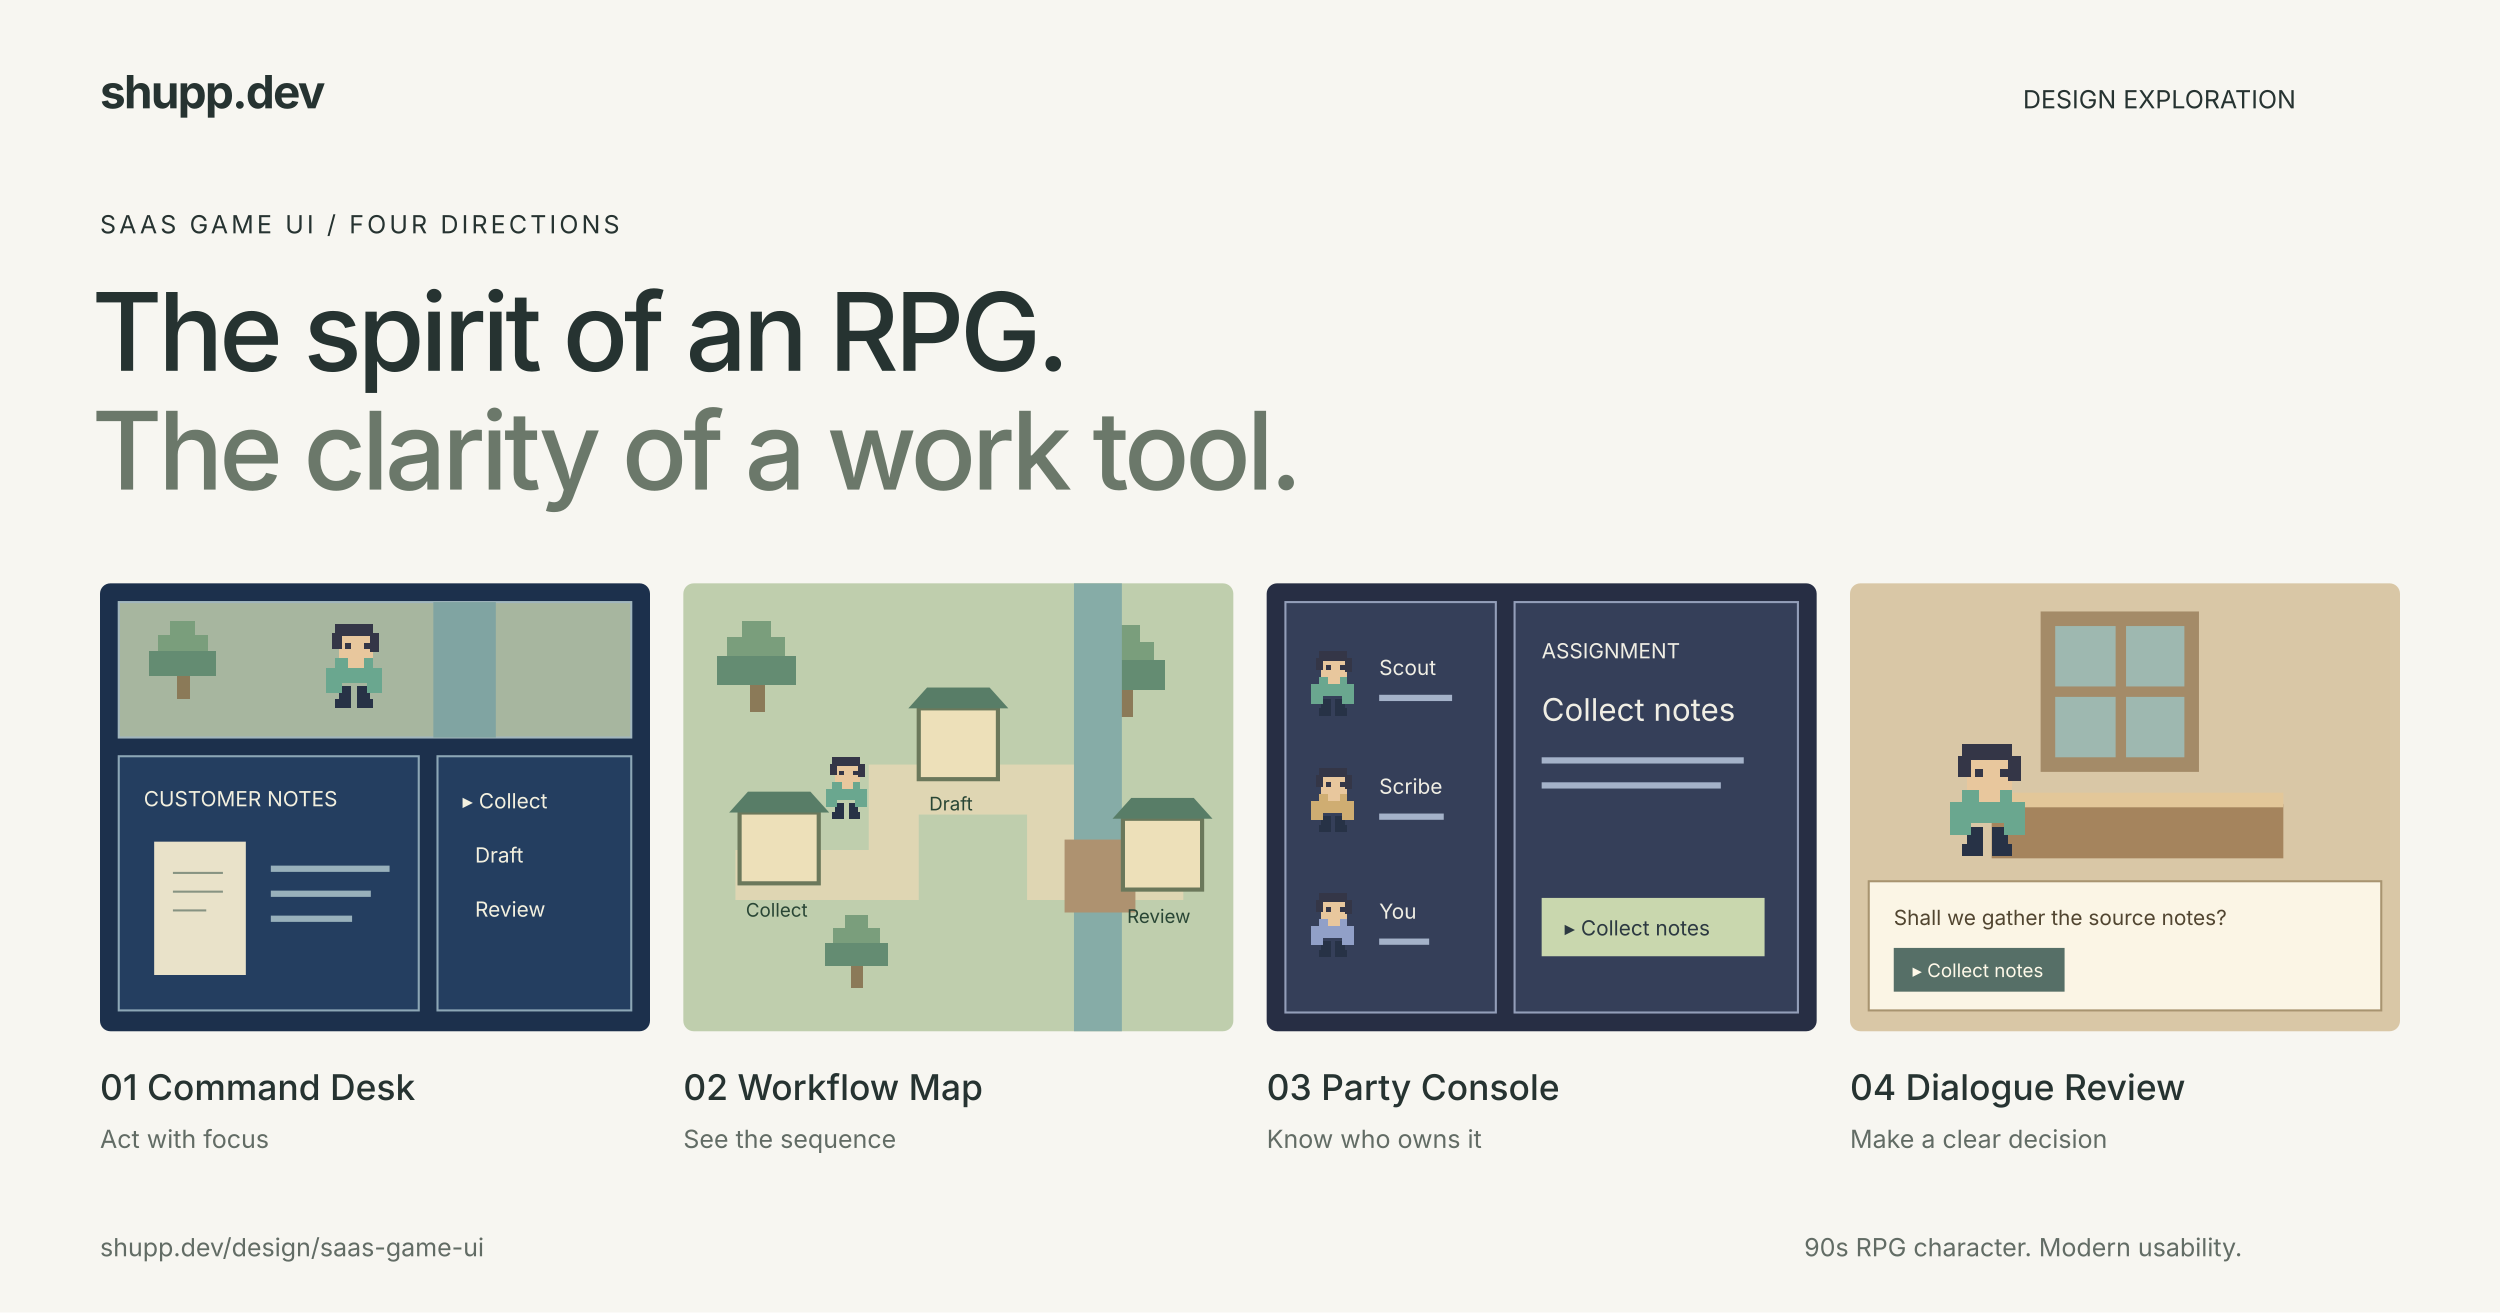
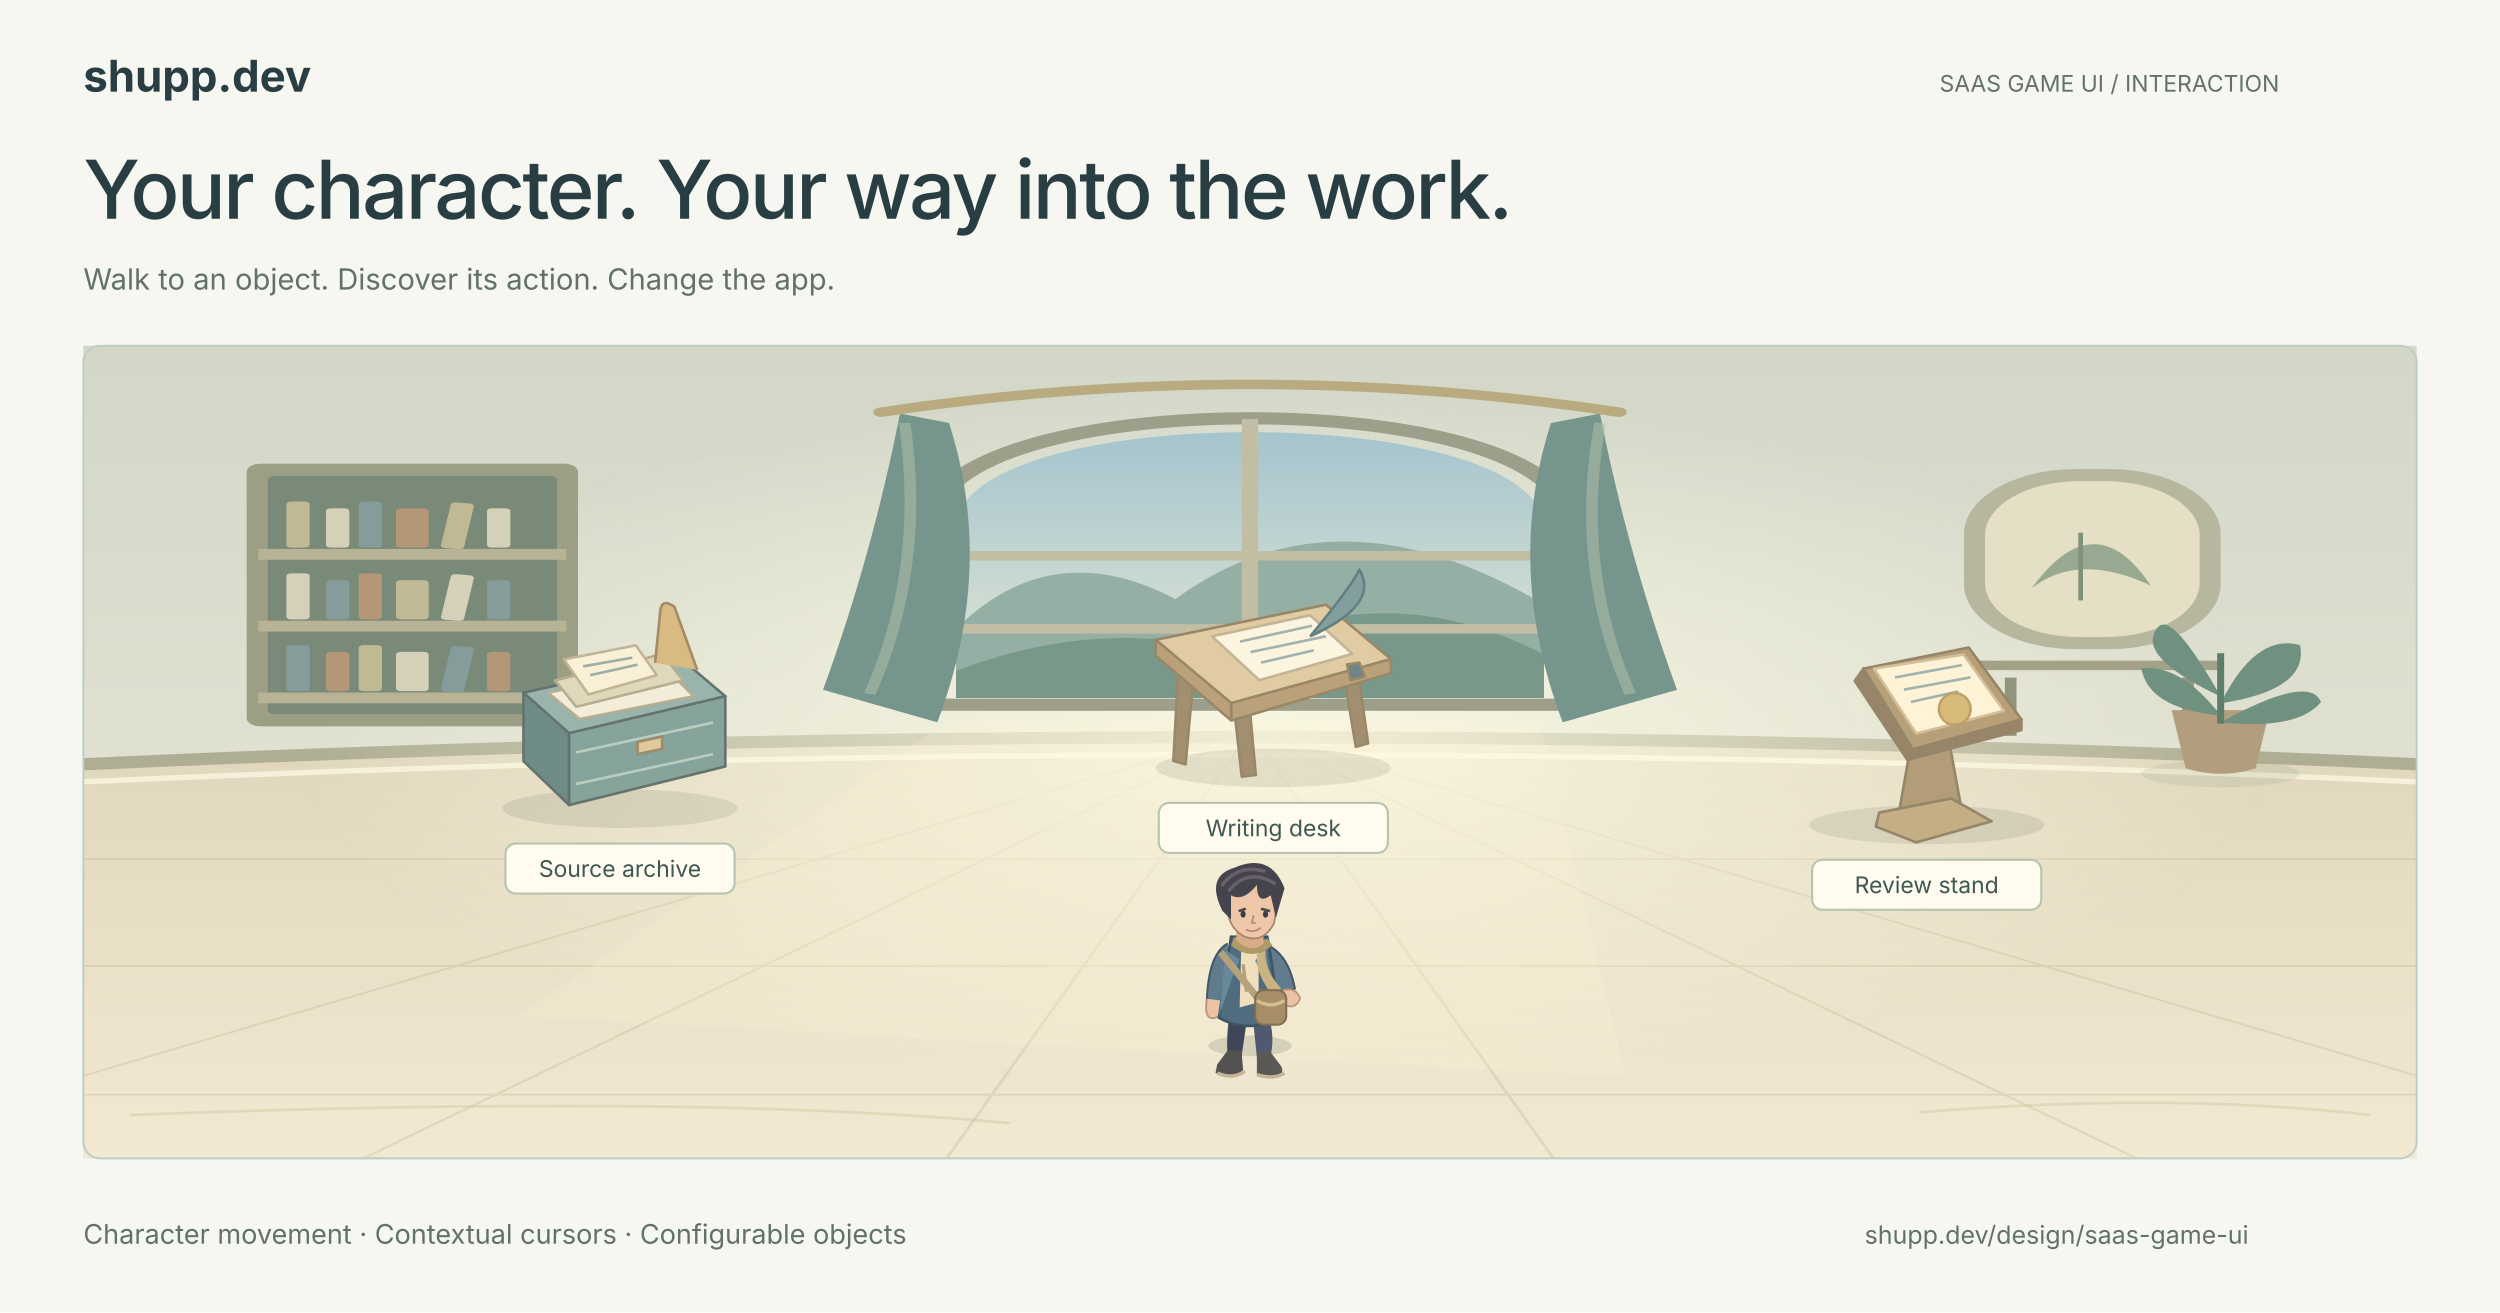
<svg xmlns="http://www.w3.org/2000/svg" width="1200" height="630" viewBox="0 0 1200 630" role="img" aria-labelledby="title desc">
  <style>@font-face{font-family:Inter;src:url('/saas-game-ui/fonts/inter-latin-variable.woff2') format('woff2');font-weight:100 900}text{font-family:Inter,Arial,sans-serif}</style>
-   <defs>
-     <g id="actor" shape-rendering="crispEdges">
-       <path d="M7 23h4v7H6v-3h1zm6 0h4v4h1v3h-5z" fill="#273246" />
-       <path d="M6 14h12v3h3v8h-5v-3H8v3H3v-8h3z" fill="currentColor" />
-       <path d="M7 6h11v8H7zm3 8h5v3h-5z" fill="#e8c79d" />
-       <path d="M6 3h12v3h2v6h-3V7H8v4H5V6h1zM9 9h2v2H9zm6 0h2v2h-2z" fill="#343647" />
+   <rect width="1200" height="630" fill="#f7f7f2" />
+   <text x="40" y="44" fill="#293e43" font-size="21" font-weight="650">shupp.dev</text>
+   <text x="931" y="44" font-size="11" fill="#62716c">SAAS GAME UI / INTERACTION</text>
+   <text x="40" y="105" fill="#293e43" font-size="39" font-weight="550" letter-spacing="-1.2">Your character. Your way into the work.</text>
+   <text x="40" y="139" fill="#62716c" font-size="14">Walk to an object. Discover its action. Change the app.</text>
+   <svg x="40" y="166" width="1120" height="390" viewBox="0 0 1000 600" preserveAspectRatio="none">
+     <defs>
+       <linearGradient id="room-wall" x2="0" y2="1">
+         <stop stop-color="#d2d7c8" />
+         <stop offset="1" stop-color="#ece9d8" />
+       </linearGradient>
+       <linearGradient id="room-floor" x2="0" y2="1">
+         <stop stop-color="#dfd6bc" />
+         <stop offset="1" stop-color="#f3e9d3" />
+       </linearGradient>
+       <linearGradient id="room-sky" x2="0" y2="1">
+         <stop stop-color="#a5c4ce" />
+         <stop offset="1" stop-color="#e4e8d5" />
+       </linearGradient>
+       <radialGradient id="room-light">
+         <stop stop-color="#fffce6" stop-opacity=".8" />
+         <stop offset="1" stop-color="#fffce6" stop-opacity="0" />
+       </radialGradient>
+     </defs>
+     <rect width="1000" height="600" fill="url(#room-wall)" />
+     <path d="M0 305Q500 265 1000 305V600H0Z" fill="url(#room-floor)" />
+     <path d="M0 309Q500 269 1000 309" fill="none" stroke="#afad94" stroke-width="9" />
+     <path d="M0 322Q500 282 1000 322" fill="none" stroke="#f6f0da" stroke-width="4" />
+     <g stroke="#baad8b" stroke-width="1.4" opacity=".3">
+       <path d="M500 285L-120 600M500 285L120 600M500 285L370 600M500 285L630 600M500 285L880 600M500 285L1120 600M0 379H1000M0 458H1000M0 553H1000" />
    </g>
-     <g id="tree" shape-rendering="crispEdges">
-       <path d="M12 30h7v14h-7z" fill="#8b7a58" />
-       <path d="M8 0h14v8h7v9h5v14H-4V17H1V8h7z" fill="#648c72" />
-       <path d="M8 0h14v8h7v9H1V8h7z" fill="#7a9e7c" />
+     <ellipse cx="515" cy="290" rx="430" ry="260" fill="url(#room-light)" />
+     <g fill="none" stroke="#9d9f8a" stroke-width="9">
+       <path d="M363 265V133C363 27 637 27 637 133V265Z" />
    </g>
-   </defs>
-   <rect width="1200" height="630" fill="#f7f6f1" />
-   <g fill="#263331">
-     <text x="48" y="52" font-size="22" font-weight="650" letter-spacing="-.8">shupp.dev</text>
-     <text x="971" y="52" font-size="12">DESIGN EXPLORATION</text>
-     <text x="48" y="112" font-size="12" letter-spacing="1.5">SAAS GAME UI / FOUR DIRECTIONS</text>
-     <text x="44" y="178" font-size="52" font-weight="550" letter-spacing="-2">The spirit of an RPG.</text>
-     <text x="44" y="235" fill="#6b786a" font-size="52" font-weight="550" letter-spacing="-2">The clarity of a work tool.</text>
-   </g>
-   <g transform="translate(48 280)">
-     <rect width="264" height="215" rx="5" fill="#1c304c" />
-     <rect x="9" y="9" width="246" height="65" fill="#a7b69f" stroke="#a1b6bd" />
-     <use href="#tree" transform="translate(27 18) scale(.85)" />
-     <use href="#actor" transform="translate(104 15) scale(1.5)" color="#6aa78f" />
-     <path d="M175 9v65" stroke="#80a4a2" stroke-width="30" />
-     <rect x="9" y="83" width="144" height="122" fill="#243e60" stroke="#8ca6b5" />
-     <rect x="162" y="83" width="93" height="122" fill="#243e60" stroke="#8ca6b5" />
-     <g fill="#f3f0df" font-size="10">
-       <text x="21" y="107">CUSTOMER NOTES</text>
-       <text x="174" y="108">▸ Collect</text>
-       <text x="180" y="134">Draft</text>
-       <text x="180" y="160">Review</text>
+     <path d="M374 260V135C374 40 626 40 626 135V260Z" fill="url(#room-sky)" />
+     <path d="M374 209Q415 139 468 187Q537 100 626 191V260H374Z" fill="#95afa5" />
+     <path d="M374 240Q435 200 491 226Q559 168 626 228V260H374Z" fill="#78998a" />
+     <path d="M500 54V264M371 155H629M371 209H629" stroke="#c2bea4" stroke-width="7" />
+     <path d="M350 50Q338 155 317 254L366 278Q391 164 371 57Z" fill="#76958c" />
+     <path d="M650 50Q662 155 683 254L634 278Q609 164 629 57Z" fill="#76958c" />
+     <path d="M352 57Q361 165 337 257M650 57Q639 165 663 257" fill="none" stroke="#aec0a9" stroke-width="5" opacity=".55" />
+     <path d="M342 49Q500 8 658 49" fill="none" stroke="#b9aa7f" stroke-width="7" stroke-linecap="round" />
+     <g transform="translate(70 87)">
+       <rect width="142" height="194" rx="6" fill="#9c9f84" />
+       <rect x="9" y="9" width="124" height="176" rx="3" fill="#798a79" />
+       <g>
+         <path d="M5 67H137" stroke="#b8b395" stroke-width="8" />
+         <rect x="17" y="28" width="10" height="34" rx="2" fill="#c1b994" transform="rotate(0 17 62)" />
+         <rect x="34" y="33" width="10" height="29" rx="2" fill="#d5d0b8" transform="rotate(0 34 62)" />
+         <rect x="48" y="28" width="10" height="34" rx="2" fill="#859c9a" transform="rotate(0 48 62)" />
+         <rect x="64" y="33" width="14" height="29" rx="2" fill="#b39777" transform="rotate(0 64 62)" />
+         <rect x="83" y="28" width="10" height="34" rx="2" fill="#c1b994" transform="rotate(8 83 62)" />
+         <rect x="103" y="33" width="10" height="29" rx="2" fill="#d5d0b8" transform="rotate(0 103 62)" />
+       </g>
+       <g>
+         <path d="M5 120H137" stroke="#b8b395" stroke-width="8" />
+         <rect x="17" y="81" width="10" height="34" rx="2" fill="#d5d0b8" transform="rotate(0 17 115)" />
+         <rect x="34" y="86" width="10" height="29" rx="2" fill="#859c9a" transform="rotate(0 34 115)" />
+         <rect x="48" y="81" width="10" height="34" rx="2" fill="#b39777" transform="rotate(0 48 115)" />
+         <rect x="64" y="86" width="14" height="29" rx="2" fill="#c1b994" transform="rotate(0 64 115)" />
+         <rect x="83" y="81" width="10" height="34" rx="2" fill="#d5d0b8" transform="rotate(8 83 115)" />
+         <rect x="103" y="86" width="10" height="29" rx="2" fill="#859c9a" transform="rotate(0 103 115)" />
+       </g>
+       <g>
+         <path d="M5 173H137" stroke="#b8b395" stroke-width="8" />
+         <rect x="17" y="134" width="10" height="34" rx="2" fill="#859c9a" transform="rotate(0 17 168)" />
+         <rect x="34" y="139" width="10" height="29" rx="2" fill="#b39777" transform="rotate(0 34 168)" />
+         <rect x="48" y="134" width="10" height="34" rx="2" fill="#c1b994" transform="rotate(0 48 168)" />
+         <rect x="64" y="139" width="14" height="29" rx="2" fill="#d5d0b8" transform="rotate(0 64 168)" />
+         <rect x="83" y="134" width="10" height="34" rx="2" fill="#859c9a" transform="rotate(8 83 168)" />
+         <rect x="103" y="139" width="10" height="29" rx="2" fill="#b39777" transform="rotate(0 103 168)" />
+       </g>
    </g>
-     <rect x="26" y="124" width="44" height="64" fill="#e9e2c9" />
-     <path d="M35 139h24m-24 9h24m-24 9h16" stroke="#879382" />
-     <path d="M82 137h57m-57 12h48m-48 12h39" stroke="#98b0bb" stroke-width="3" />
-   </g>
-   <g transform="translate(328 280)">
-     <rect width="264" height="215" rx="5" fill="#bfcead" />
-     <use href="#tree" transform="translate(20 18)" />
-     <use href="#tree" transform="translate(197 20)" />
-     <use href="#tree" transform="translate(71 159) scale(.8)" />
-     <path d="M25 140h76V99h76v41h63" stroke="#dfd6b3" stroke-width="24" fill="none" />
-     <path d="M199 0v215" stroke="#86aca7" stroke-width="23" />
-     <path d="M183 123h34v35h-34" fill="#ae9270" />
-     <g fill="#ede0b9" stroke="#6b785b" stroke-width="2">
-       <rect x="27" y="110" width="38" height="34" />
-       <rect x="113" y="60" width="38" height="34" />
-       <rect x="211" y="113" width="38" height="34" />
+     <g transform="translate(806 91)">
+       <rect x="0" y="0" width="110" height="133" rx="48" fill="#b7b69e" />
+       <rect x="9" y="9" width="92" height="115" rx="40" fill="#e4dfc5" />
+       <path d="M29 88Q56 24 80 86Q49 61 29 88" fill="#99a991" />
+       <path d="M50 97V47" stroke="#7f937c" stroke-width="2" />
+       <path d="M5 145H108" stroke="#a3a289" stroke-width="7" stroke-linecap="round" />
+       <path d="M20 154V197M96 154V197" stroke="#92947d" stroke-width="5" />
    </g>
-     <g fill="#587d67">
-       <path d="M22 110l9-10h30l9 10zM108 60l9-10h30l9 10zM206 113l9-10h30l9 10z" />
+     <g transform="translate(916 293)">
+       <ellipse cy="23" rx="34" ry="10" fill="#71816a" opacity=".13" />
+       <path d="M-21-24H21L15 19Q0 27-15 19Z" fill="#b29d7c" />
+       <path d="M0-20Q-17-58-34-55Q-31-25 0-20M0-29Q15-81 34-72Q38-39 0-29M0-34Q-21-98-27-85Q-37-64 0-34M0-15Q38-51 43-30Q33-9 0-15" fill="#719180" />
+       <path d="M0-14V-66" stroke="#5c7e6a" stroke-width="3" />
    </g>
-     <use href="#actor" transform="translate(65 80) scale(1.1)" color="#6aa78f" />
-     <g font-size="9" fill="#294635">
-       <text x="30" y="160">Collect</text>
-       <text x="118" y="109">Draft</text>
-       <text x="213" y="163">Review</text>
+     <path d="M372 276L186 495L661 540L624 277Z" fill="#fff6d9" opacity=".18" />
+     <path d="M20 568Q260 552 397 574M787 566Q894 551 980 568" fill="none" stroke="#d6c8a6" stroke-width="2" opacity=".5" />
+   </svg>
+   <svg x="221.6" y="260.9" width="152" height="139" viewBox="0 0 180 165">
+     <ellipse cx="90" cy="151" rx="67" ry="11" fill="#565f50" opacity=".14" />
+     <g stroke="#65736f" stroke-width="1.5" stroke-linejoin="round">
+       <path d="M35 85L124 65L150 87L61 111Z" fill="#99b3ad" />
+       <path d="M35 85L61 108V149L35 124Z" fill="#6f8b87" />
+       <path d="M61 108L150 87V127L61 149Z" fill="#87a49c" />
+       <path d="M65 119L143 102" stroke="#b9cdc0" />
+       <path d="M65 137L143 120" stroke="#b9cdc0" />
+       <path d="M100 113L114 110V117L100 120Z" fill="#dfc99d" stroke="#9a8c6d" />
+       <path d="M49 85L116 71L132 87L67 100Z" fill="#f3ecd9" stroke="#b7ad91" />
+       <path d="M53 78L114 63L126 78L65 93Z" fill="#e0d8ba" stroke="#b7ad91" />
+       <path d="M58 66L99 58L111 75L72 86Z" fill="#faf0d8" stroke="#c2b596" />
+       <path d="M69 70L97 65M73 75L100 69" stroke="#9daea5" />
+       <path d="M110 68L113 38Q114 31 121 36L134 72" fill="#d8ba82" stroke="#a38b69" />
    </g>
-   </g>
-   <g transform="translate(608 280)">
-     <rect width="264" height="215" rx="5" fill="#272e44" />
-     <rect x="9" y="9" width="101" height="197" fill="#353f59" stroke="#939eb9" />
-     <rect x="119" y="9" width="136" height="197" fill="#353f59" stroke="#939eb9" />
-     <use href="#actor" transform="translate(18 29) scale(1.15)" color="#6aa78f" />
-     <use href="#actor" transform="translate(18 85) scale(1.15)" color="#cfad72" />
-     <use href="#actor" transform="translate(18 145) scale(1.15)" color="#91a0c8" />
-     <g font-size="10" fill="#f0eee4">
-       <text x="54" y="44">Scout</text>
-       <text x="54" y="101">Scribe</text>
-       <text x="54" y="161">You</text>
-       <text x="132" y="36">ASSIGNMENT</text>
-       <text x="132" y="66" font-size="15">Collect notes</text>
+   </svg>
+   <rect x="242.6" y="404.9" width="110" height="24" fill="#fffbee" stroke="#b5c4ac" rx="5" />
+   <text x="297.6" y="420.9" text-anchor="middle" font-size="11" fill="#3d5753">Source archive</text>
+   <svg x="535.2" y="241.4" width="152" height="139" viewBox="0 0 180 165">
+     <ellipse cx="90" cy="151" rx="67" ry="11" fill="#565f50" opacity=".14" />
+     <g stroke="#998867" stroke-width="1.5" stroke-linejoin="round">
+       <path d="M36 93L45 94L40 149L33 147ZM127 79L136 80L144 137L137 139Z" fill="#a18f70" />
+       <path d="M67 111L76 111L80 155L72 156Z" fill="#a18f70" />
+       <path d="M23 78L120 58L157 89L66 115Z" fill="#e1cba3" />
+       <path d="M23 78V87L66 124V114ZM66 114L157 89V97L66 124Z" fill="#baa17a" />
+       <path d="M55 76L111 64L135 86L82 101Z" fill="#fbf4de" stroke="#c3b498" />
+       <path d="M71 79L112 70M77 85L120 76M83 91L113 84" stroke="#a3b2ad" stroke-width="1.5" />
+       <path d="M111 76Q135 47 139 38Q151 58 111 76" fill="#829f9e" stroke="#647f82" />
+       <path d="M132 92L139 91L142 99L134 101Z" fill="#6d8588" />
    </g>
-     <g stroke="#a4b2c9" stroke-width="3">
-       <path d="M54 55h35m-35 57h31m-31 60h24M132 85h97m-97 12h86" />
+   </svg>
+   <rect x="556.2" y="385.4" width="110" height="24" fill="#fffbee" stroke="#b5c4ac" rx="5" />
+   <text x="611.2" y="401.4" text-anchor="middle" font-size="11" fill="#3d5753">Writing desk</text>
+   <svg x="848.8" y="268.7" width="152" height="139" viewBox="0 0 180 165">
+     <ellipse cx="90" cy="151" rx="67" ry="11" fill="#565f50" opacity=".14" />
+     <g stroke="#958569" stroke-width="1.5" stroke-linejoin="round">
+       <path d="M86 77H98L110 143L73 151Z" fill="#b29d78" />
+       <path d="M63 144L104 136L127 149L84 161L61 152Z" fill="#c4ae84" />
+       <path d="M54 62L114 50L144 91L82 108Z" fill="#b79f78" />
+       <path d="M54 62L49 69L79 114L144 97V91L82 108Z" fill="#988567" />
+       <path d="M60 62L111 54L134 86L84 99Z" fill="#fff3d7" stroke="#d3bf98" />
+       <path d="M72 67L110 60M77 74L115 67M81 81L108 75" stroke="#a3b2aa" />
+       <circle cx="106" cy="85" r="9" fill="#d9bb79" stroke="#bda16a" />
    </g>
-     <rect x="132" y="151" width="107" height="28" fill="#c9d7ae" />
-     <text x="143" y="169" font-size="10" fill="#2c3941">▸ Collect notes</text>
-   </g>
-   <g transform="translate(888 280)">
-     <rect width="264" height="215" rx="5" fill="#d9c7a6" />
-     <rect x="95" y="17" width="69" height="70" fill="#9eb8b0" stroke="#a48b68" stroke-width="7" />
-     <path d="M130 17v70M95 52h69" stroke="#a48b68" stroke-width="5" />
-     <path d="M68 106h140v26H68z" fill="#a5845d" />
-     <path d="M68 104h140" stroke="#e3c799" stroke-width="7" />
-     <use href="#actor" transform="translate(42 71) scale(2)" color="#6aa78f" />
-     <rect x="9" y="143" width="246" height="62" fill="#fbf5e5" stroke="#a89470" />
-     <text x="21" y="164" font-size="10" fill="#514530">Shall we gather the source notes?</text>
-     <rect x="21" y="175" width="82" height="21" fill="#566f67" />
-     <text x="30" y="189" font-size="9" fill="#fff9e9">▸ Collect notes</text>
-   </g>
-   <g fill="#263331" font-size="17" font-weight="550">
-     <text x="48" y="528">01 Command Desk</text>
-     <text x="328" y="528">02 Workflow Map</text>
-     <text x="608" y="528">03 Party Console</text>
-     <text x="888" y="528">04 Dialogue Review</text>
-   </g>
-   <g fill="#626c65" font-size="12">
-     <text x="48" y="551">Act with focus</text>
-     <text x="328" y="551">See the sequence</text>
-     <text x="608" y="551">Know who owns it</text>
-     <text x="888" y="551">Make a clear decision</text>
-     <text x="48" y="603">shupp.dev/design/saas-game-ui</text>
-     <text x="866" y="603">90s RPG character. Modern usability.</text>
-   </g>
+   </svg>
+   <rect x="869.8" y="412.7" width="110" height="24" fill="#fffbee" stroke="#b5c4ac" rx="5" />
+   <text x="924.8" y="428.7" text-anchor="middle" font-size="11" fill="#3d5753">Review stand</text>
+   <ellipse cx="600" cy="502" rx="20" ry="5" fill="#5d6f59" opacity=".2" />
+   <svg x="571" y="414" width="58" height="106" viewBox="0 0 70 128">
+     <g class="person-leg person-leg--left">
+       <path d="M24 84Q21 98 22 112L30 113L34 86" fill="#40465a" />
+       <path d="M22 109L30 109L31 120Q27 126 15 122L16 117Z" fill="#535250" />
+       <path d="M16 122Q25 126 32 121" stroke="#c4b398" stroke-width="2" fill="none" />
+     </g>
+     <g class="person-leg person-leg--right">
+       <path d="M36 84L39 113L47 112Q50 98 44 85" fill="#515970" />
+       <path d="M39 110L47 110L53 118Q57 126 39 123Z" fill="#5b5953" />
+       <path d="M39 123Q49 126 55 122" stroke="#c4b398" stroke-width="2" fill="none" />
+     </g>
+     <g class="person-body">
+       <path d="M22 47Q11 53 10 80L18 84L25 62M43 47Q57 52 61 73L53 78L44 61" fill="#617c8d" stroke="#425767" stroke-width="1.2" />
+       <path d="M10 79Q8 92 15 90Q22 87 18 80M54 74Q62 72 64 79Q61 86 54 82" fill="#ecc3a2" stroke="#ba9176" stroke-width="1" />
+       <path d="M24 43L45 43Q49 63 51 91Q33 99 17 90Z" fill="#506d80" stroke="#3d5462" stroke-width="1.5" />
+       <path d="M30 46L40 46L40 81L29 84Z" fill="#efdfbd" />
+       <path d="M21 51L29 56L25 66L17 89M44 49L38 57L43 66L50 90" fill="#67899a" />
+       <path d="M31 59L33 75" stroke="#b5a179" stroke-width="2" />
+       <path d="M26 43Q34 50 45 44L48 48Q36 58 24 48Z" fill="#b09a67" />
+       <path d="M44 51Q43 62 53 73L49 78Q38 65 39 53Z" fill="#cab481" />
+       <path d="M27 33L42 33L43 47Q35 53 27 45Z" fill="#d8ac8b" />
+       <path d="M22 19Q20 5 34 4Q52 5 51 23L49 35Q43 47 32 43Q20 37 22 19" fill="#edc7a8" stroke="#a7816a" stroke-width="1" />
+       <path d="M19 28Q9 8 26 3Q47-6 55 15L50 32L47 19Q39 25 39 13Q31 23 24 19L24 33Z" fill="#45434b" />
+       <path d="M19 13Q28 1 43 5M23 16Q34 3 49 12" stroke="#69616a" stroke-width="2" fill="none" stroke-linecap="round" />
+       <path d="M29 28L32 27M42 27L46 28" stroke="#574b49" stroke-width="1.6" stroke-linecap="round" />
+       <ellipse cx="31" cy="30" rx="1.5" ry="2" fill="#343e4b" />
+       <ellipse cx="44" cy="30" rx="1.5" ry="2" fill="#343e4b" />
+       <path d="M37 31L36 35L38 35M33 39Q37 41 41 38" stroke="#b8876d" stroke-width="1" fill="none" stroke-linecap="round" />
+       <path d="M18 52L43 83" stroke="#b6a17b" stroke-width="4" />
+       <rect x="38" y="74" width="18" height="20" rx="5" fill="#a78e67" stroke="#816f55" stroke-width="1.2" />
+       <path d="M39 80Q47 85 55 80" stroke="#d5bd8d" fill="none" stroke-width="2" />
+     </g>
+   </svg>
+   <rect x="40" y="166" width="1120" height="390" fill="none" stroke="#bfcfc4" rx="8" />
+   <text x="40" y="597" font-size="13" fill="#62716c">Character movement · Contextual cursors · Configurable objects</text>
+   <text x="895" y="597" font-size="12" fill="#62716c">shupp.dev/design/saas-game-ui</text>
</svg>
